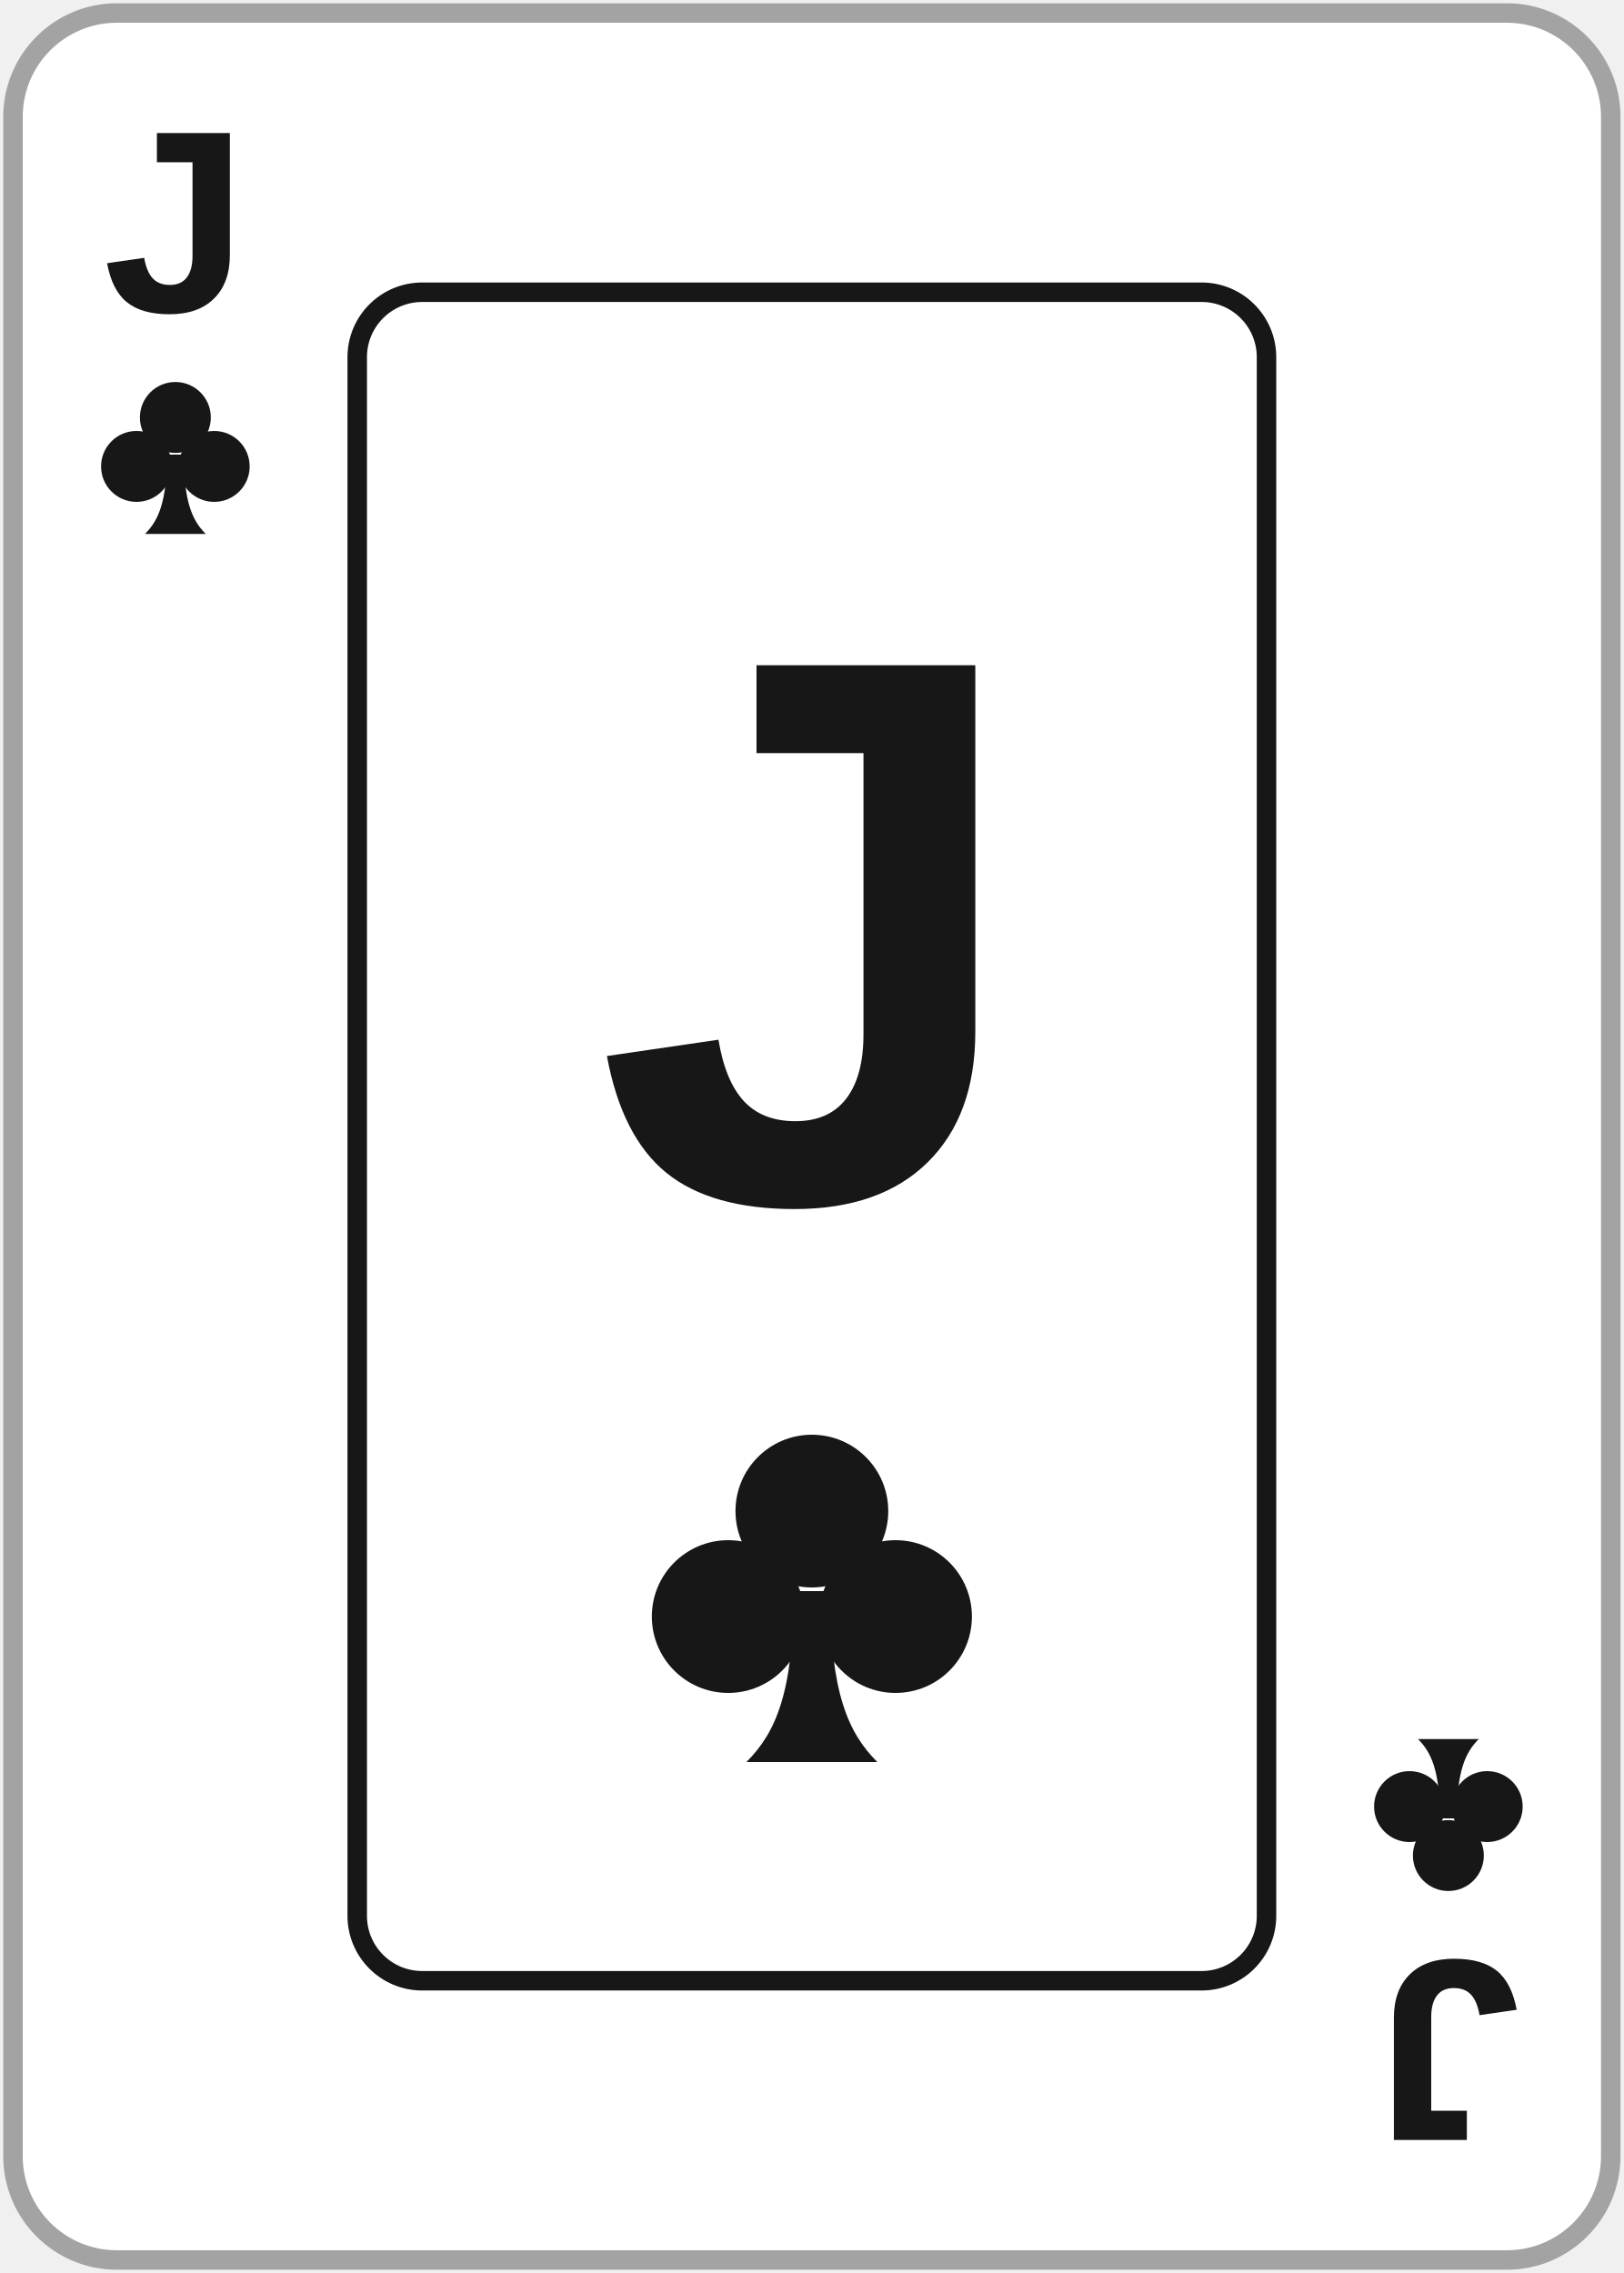
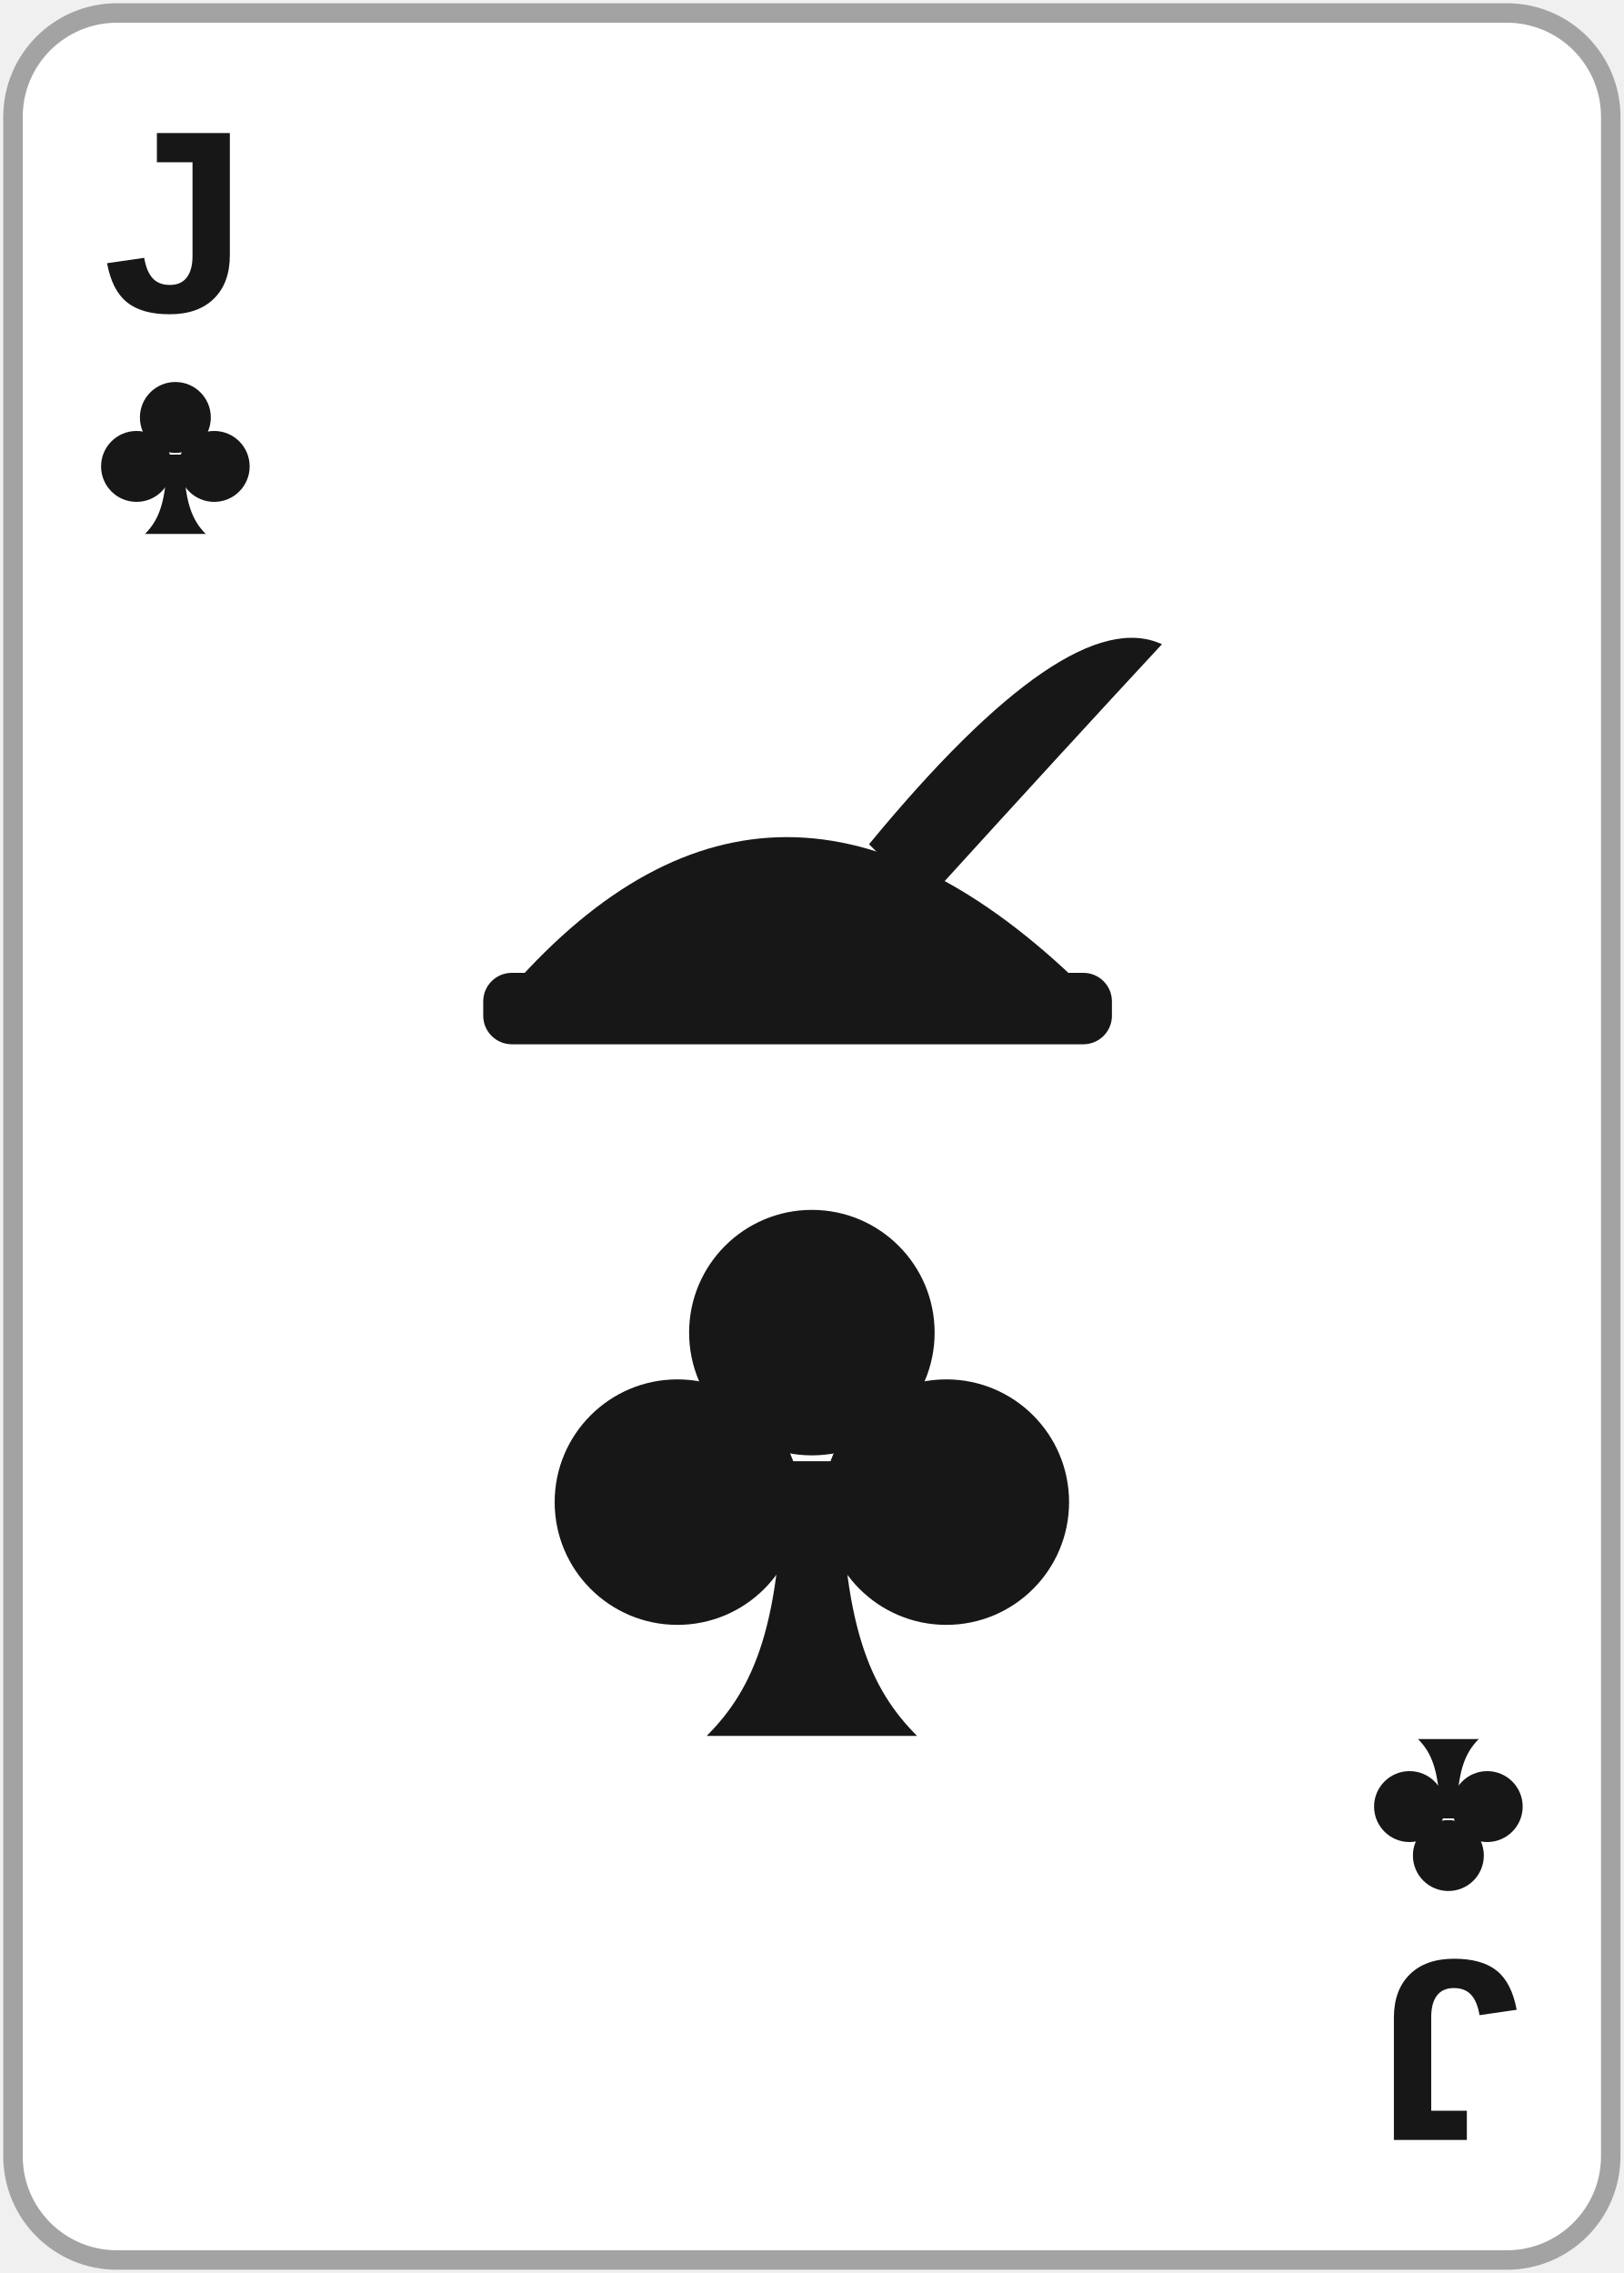
<svg xmlns="http://www.w3.org/2000/svg" viewBox="0 0 250 350" role="img">
  <rect x="2" y="2" width="246" height="346" rx="16" fill="#ffffff" stroke="#a3a3a3" stroke-width="3" />
  <g fill="#171717" color="#171717" font-family="Arial, Helvetica, sans-serif">
    <text x="27" y="48" font-size="40" font-weight="700" text-anchor="middle">J</text>
    <g transform="translate(14 57) scale(0.26)">
      <circle cx="50" cy="28" r="21" />
      <circle cx="27" cy="57" r="21" />
      <circle cx="73" cy="57" r="21" />
      <path d="M45 50 C45 78 40 89 32 97 L68 97 C60 89 55 78 55 50 Z" />
    </g>
    <g transform="rotate(180 125 175)">
      <text x="27" y="48" font-size="40" font-weight="700" text-anchor="middle">J</text>
      <g transform="translate(14 57) scale(0.26)">
        <circle cx="50" cy="28" r="21" />
        <circle cx="27" cy="57" r="21" />
        <circle cx="73" cy="57" r="21" />
        <path d="M45 50 C45 78 40 89 32 97 L68 97 C60 89 55 78 55 50 Z" />
      </g>
    </g>
-     <rect x="55" y="45" width="140" height="260" rx="10" fill="none" stroke="currentColor" stroke-width="3" />
-     <text x="125" y="185" font-size="120" font-weight="700" text-anchor="middle">J</text>
-     <g transform="translate(97 217) scale(0.56)">
+     <g transform="translate(70 97) scale(1.1)">
+       <path d="M8 50 Q45 8 88 50 Z" />
+       <rect x="4" y="48" width="88" height="10" rx="4" />
+       <path d="M58 30 Q86 -4 99 2 Q86 16 66 38 Z" />
+     </g>
+     <g transform="translate(80 180) scale(0.9)">
      <circle cx="50" cy="28" r="21" />
      <circle cx="27" cy="57" r="21" />
      <circle cx="73" cy="57" r="21" />
      <path d="M45 50 C45 78 40 89 32 97 L68 97 C60 89 55 78 55 50 Z" />
    </g>
  </g>
</svg>
